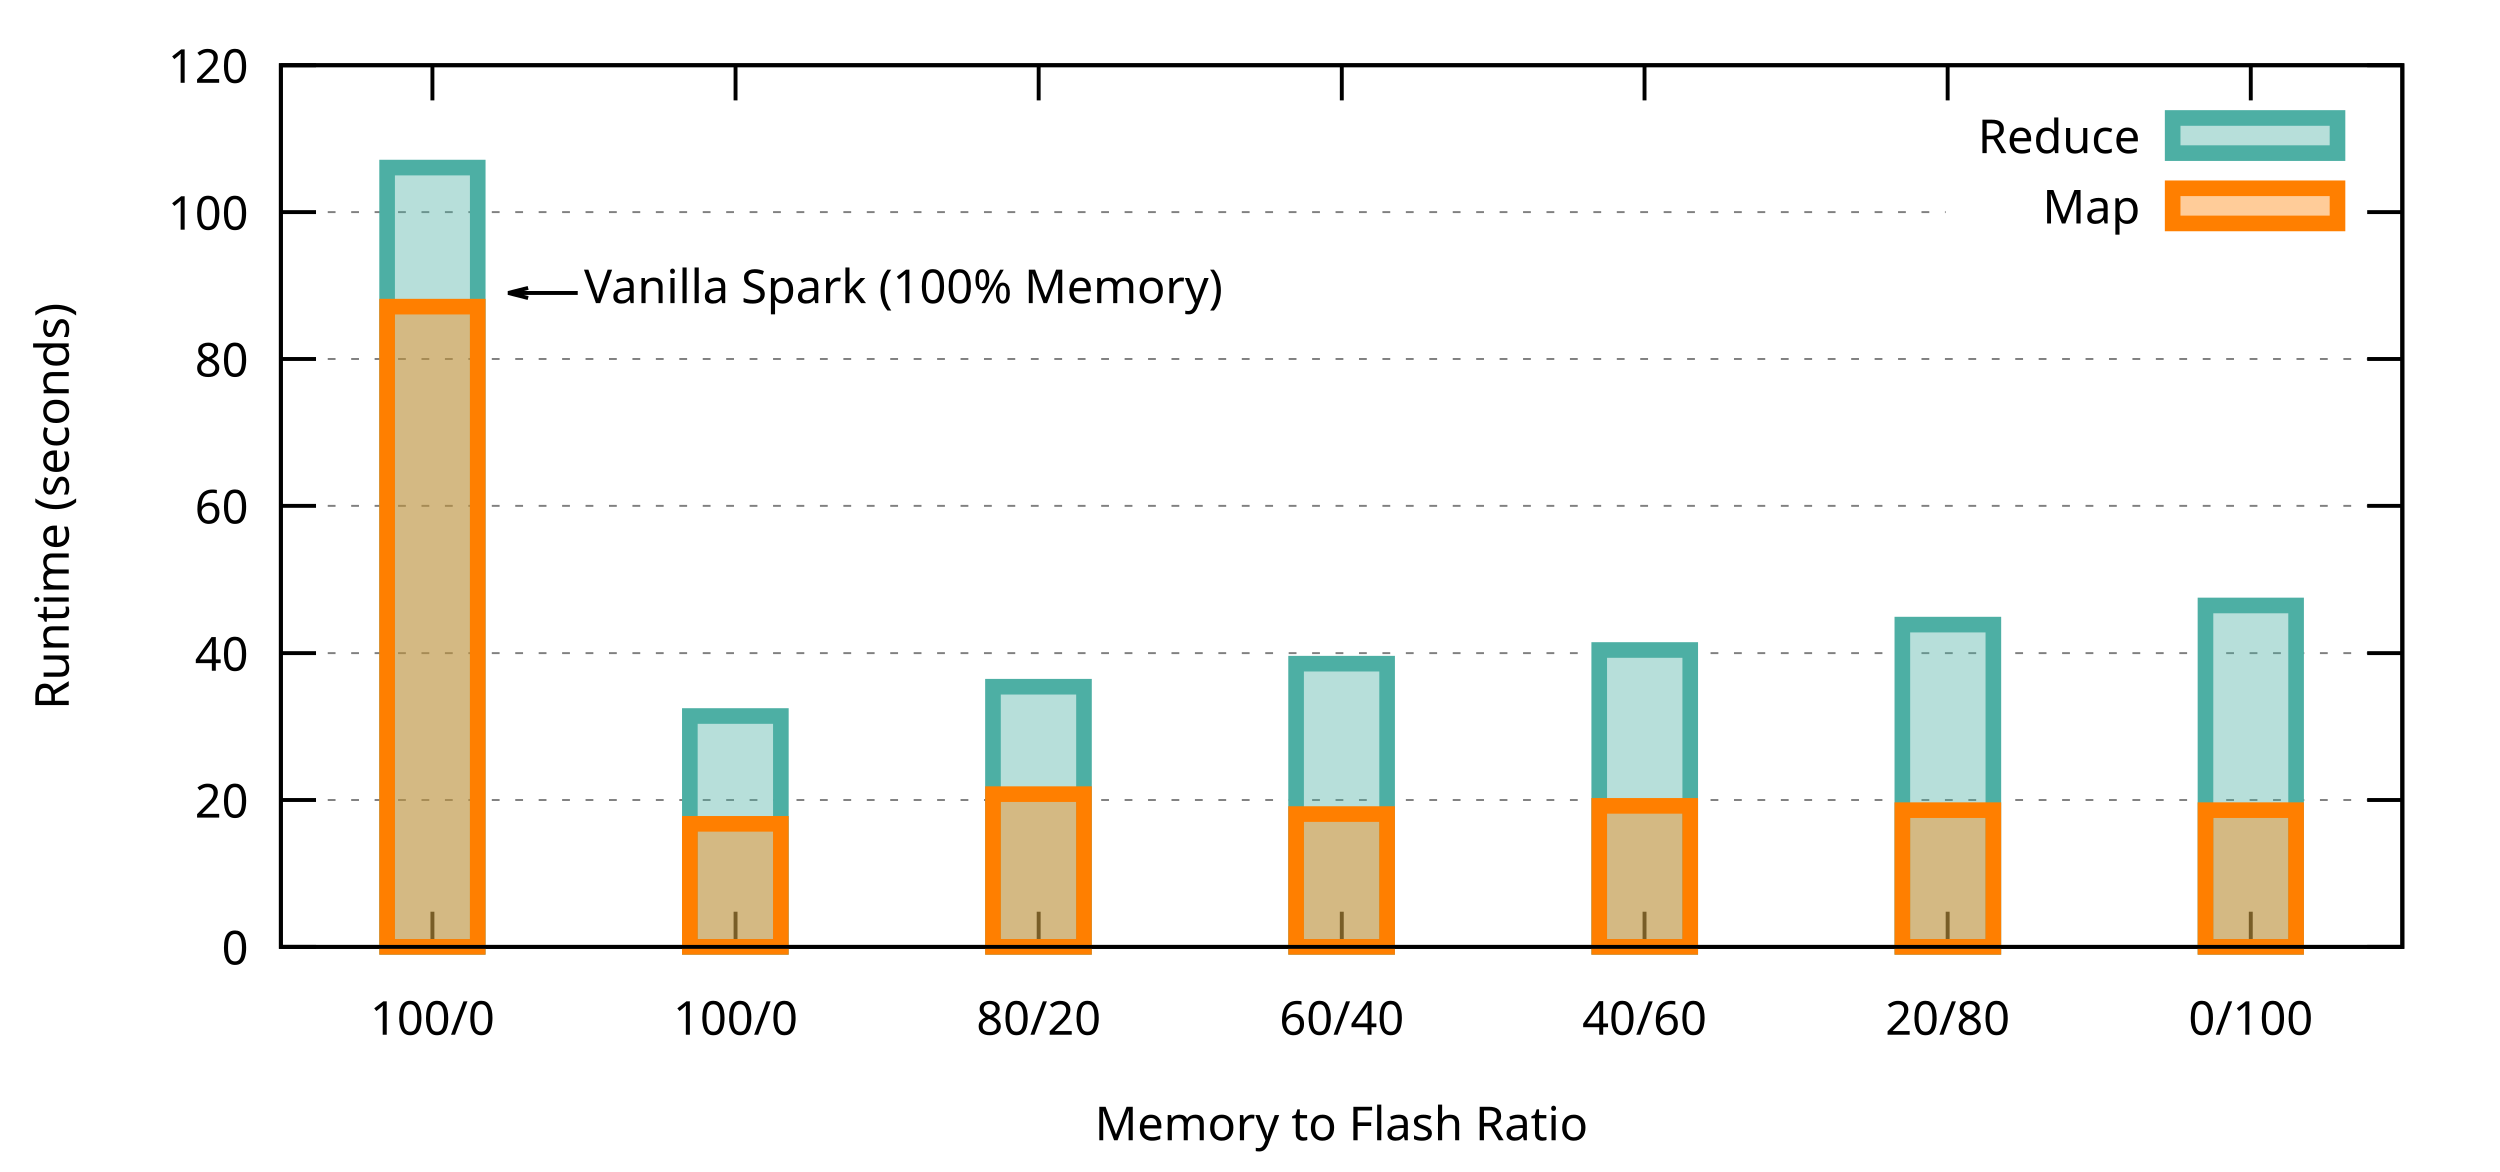
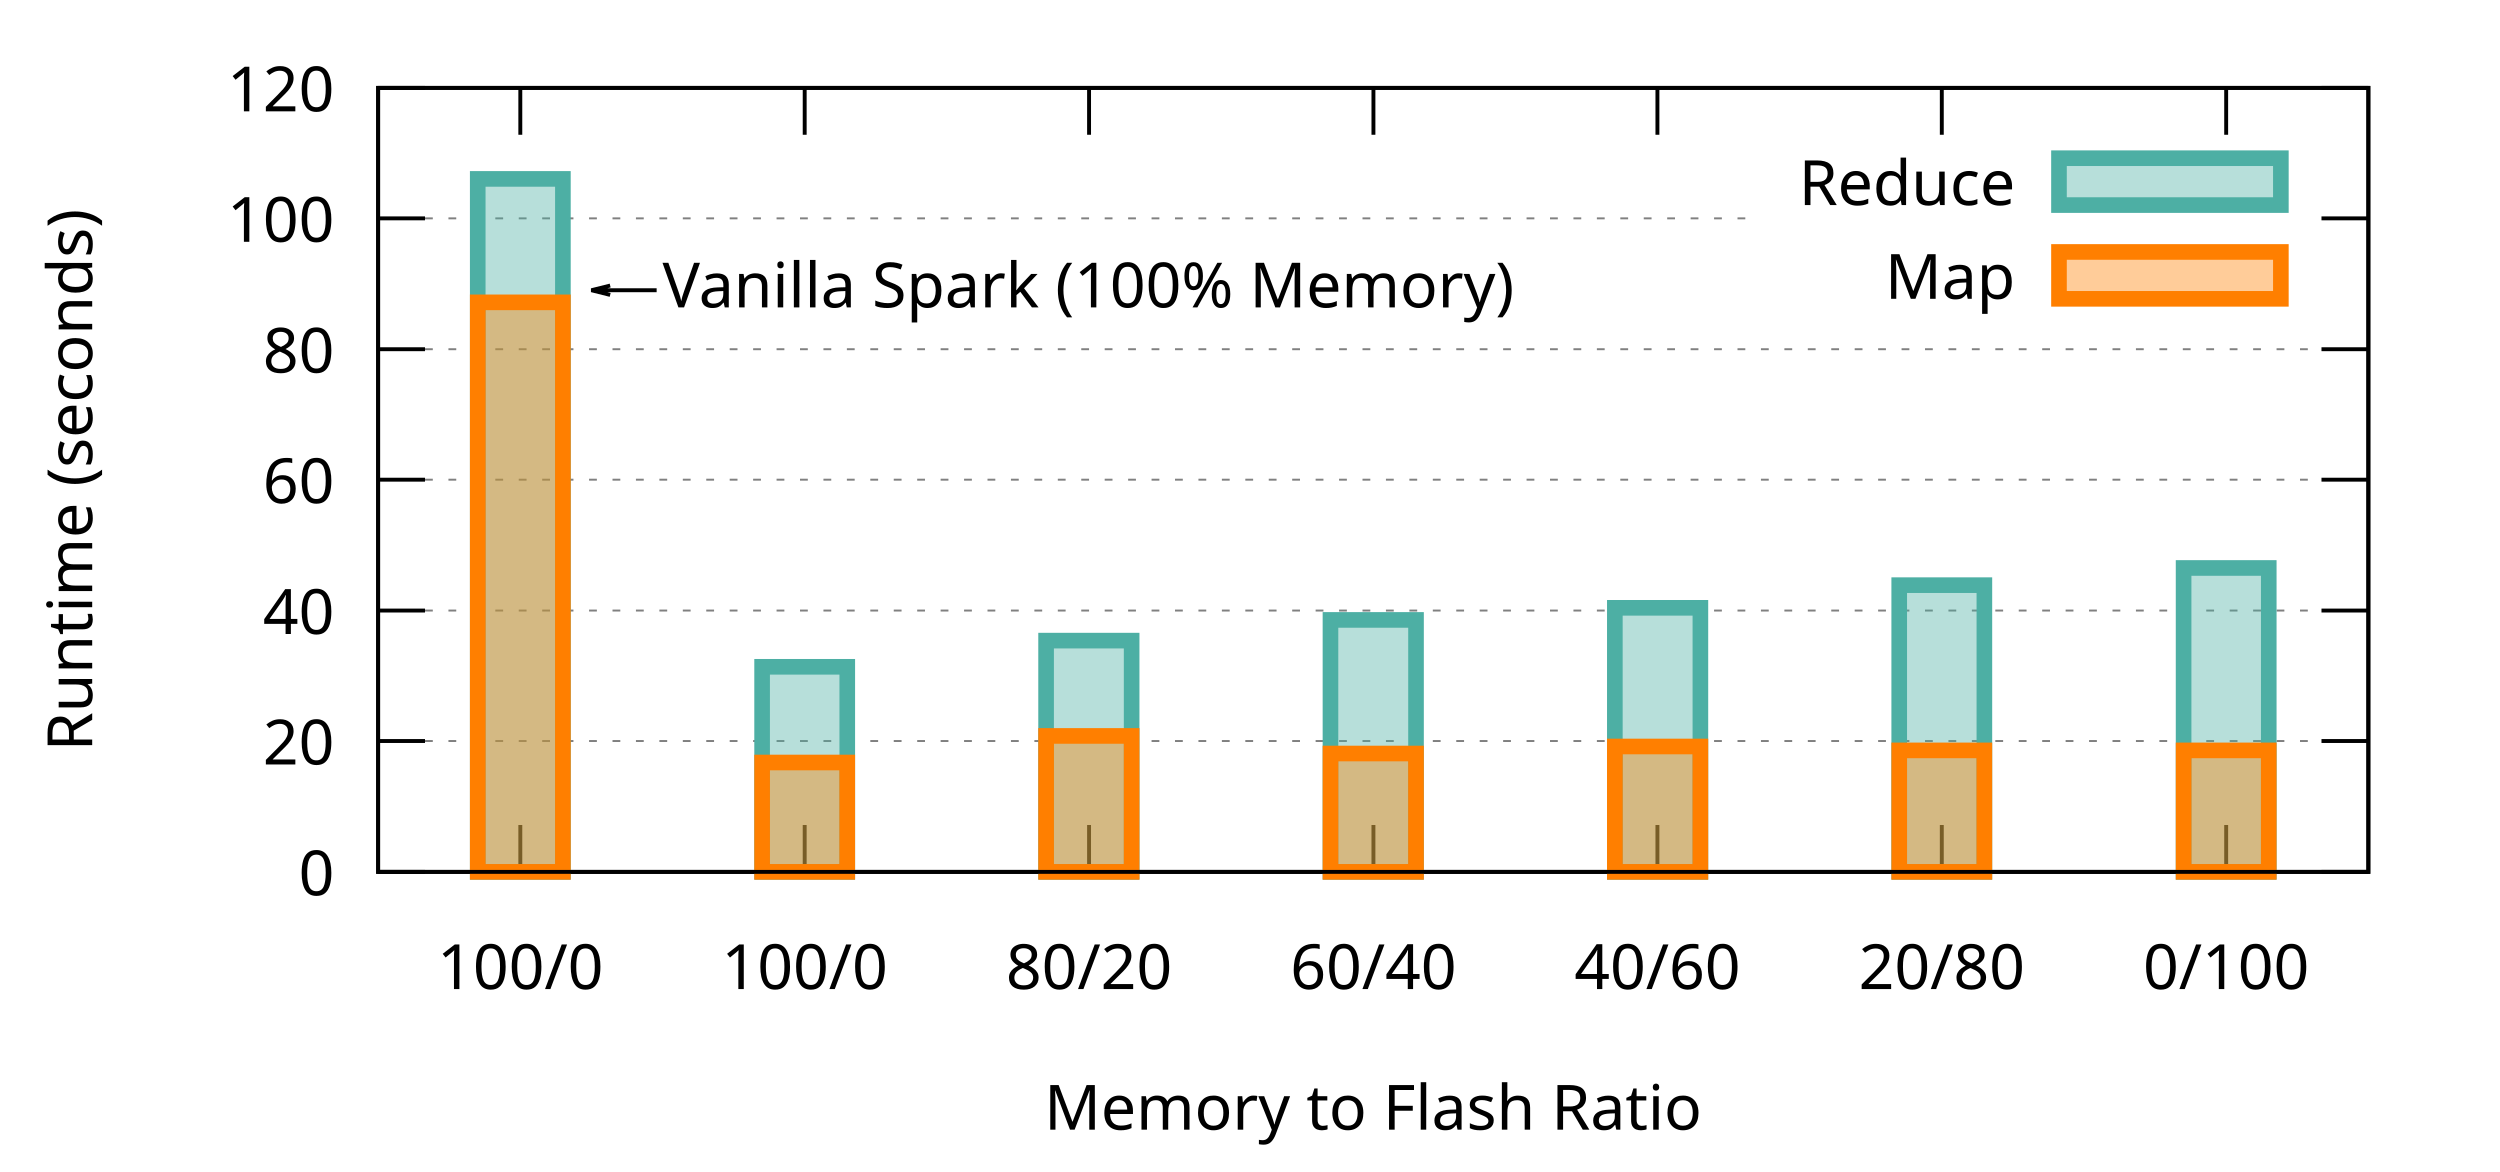
<svg xmlns="http://www.w3.org/2000/svg" xmlns:xlink="http://www.w3.org/1999/xlink" width="640" height="300" viewBox="0 0 640 300">
  <g id="gnuplot_canvas">
    <rect x="0" y="0" width="640" height="300" fill="none" />
    <defs>
      <circle id="gpDot" r="0.5" stroke-width="0.5" />
-       <path id="gpPt0" stroke-width="0.222" stroke="currentColor" d="M-1,0 h2 M0,-1 v2" />
-       <path id="gpPt1" stroke-width="0.222" stroke="currentColor" d="M-1,-1 L1,1 M1,-1 L-1,1" />
-       <path id="gpPt2" stroke-width="0.222" stroke="currentColor" d="M-1,0 L1,0 M0,-1 L0,1 M-1,-1 L1,1 M-1,1 L1,-1" />
-       <rect id="gpPt3" stroke-width="0.222" stroke="currentColor" x="-1" y="-1" width="2" height="2" />
-       <rect id="gpPt4" stroke-width="0.222" stroke="currentColor" fill="currentColor" x="-1" y="-1" width="2" height="2" />
-       <circle id="gpPt5" stroke-width="0.222" stroke="currentColor" cx="0" cy="0" r="1" />
+       <path id="gpPt0" stroke-width="0.167" stroke="currentColor" d="M-1,0 h2 M0,-1 v2" />
+       <path id="gpPt1" stroke-width="0.167" stroke="currentColor" d="M-1,-1 L1,1 M1,-1 L-1,1" />
+       <path id="gpPt2" stroke-width="0.167" stroke="currentColor" d="M-1,0 L1,0 M0,-1 L0,1 M-1,-1 L1,1 M-1,1 L1,-1" />
+       <rect id="gpPt3" stroke-width="0.167" stroke="currentColor" x="-1" y="-1" width="2" height="2" />
+       <rect id="gpPt4" stroke-width="0.167" stroke="currentColor" fill="currentColor" x="-1" y="-1" width="2" height="2" />
+       <circle id="gpPt5" stroke-width="0.167" stroke="currentColor" cx="0" cy="0" r="1" />
      <use xlink:href="#gpPt5" id="gpPt6" fill="currentColor" stroke="none" />
-       <path id="gpPt7" stroke-width="0.222" stroke="currentColor" d="M0,-1.33 L-1.33,0.67 L1.33,0.67 z" />
+       <path id="gpPt7" stroke-width="0.167" stroke="currentColor" d="M0,-1.33 L-1.33,0.67 L1.33,0.67 z" />
      <use xlink:href="#gpPt7" id="gpPt8" fill="currentColor" stroke="none" />
      <use xlink:href="#gpPt7" id="gpPt9" stroke="currentColor" transform="rotate(180)" />
      <use xlink:href="#gpPt9" id="gpPt10" fill="currentColor" stroke="none" />
      <use xlink:href="#gpPt3" id="gpPt11" stroke="currentColor" transform="rotate(45)" />
      <use xlink:href="#gpPt11" id="gpPt12" fill="currentColor" stroke="none" />
-       <path id="gpPt13" stroke-width="0.222" stroke="currentColor" d="M0,1.330 L1.265,0.411 L0.782,-1.067 L-0.782,-1.076 L-1.265,0.411 z" />
+       <path id="gpPt13" stroke-width="0.167" stroke="currentColor" d="M0,1.330 L1.265,0.411 L0.782,-1.067 L-0.782,-1.076 L-1.265,0.411 z" />
      <use xlink:href="#gpPt13" id="gpPt14" fill="currentColor" stroke="none" />
      <filter id="textbox" filterUnits="objectBoundingBox" x="0" y="0" height="1" width="1">
        <feFlood flood-color="white" flood-opacity="1" result="bgnd" />
        <feComposite in="SourceGraphic" in2="bgnd" operator="atop" />
      </filter>
      <filter id="greybox" filterUnits="objectBoundingBox" x="0" y="0" height="1" width="1">
        <feFlood flood-color="lightgrey" flood-opacity="1" result="grey" />
        <feComposite in="SourceGraphic" in2="grey" operator="atop" />
      </filter>
    </defs>
    <g fill="none" color="white" stroke="currentColor" stroke-width="1.00" stroke-linecap="butt" stroke-linejoin="miter">
</g>
    <g fill="none" color="black" stroke="currentColor" stroke-width="1.00" stroke-linecap="butt" stroke-linejoin="miter">
</g>
    <g fill="none" color="black" stroke="black" stroke-width="0.50" stroke-linecap="butt" stroke-linejoin="miter">
</g>
    <g fill="none" color="gray" stroke="currentColor" stroke-width="0.50" stroke-linecap="butt" stroke-linejoin="miter">
-       <path stroke="gray" stroke-dasharray="2,4" class="gridline" d="M71.9,242.4 L615.0,242.4  " />
-     </g>
-     <g fill="none" color="gray" stroke="gray" stroke-width="1.00" stroke-linecap="butt" stroke-linejoin="miter">
- </g>
-     <g fill="none" color="black" stroke="currentColor" stroke-width="1.00" stroke-linecap="butt" stroke-linejoin="miter">
-       <path stroke="black" d="M71.9,242.4 L80.9,242.4 M615.0,242.4 L606.0,242.4  " />
-       <g transform="translate(63.6,246.9)" stroke="none" fill="black" font-family="Times-Roman" font-size="12.00" text-anchor="end">
+       <path stroke="gray" stroke-dasharray="2,4" class="gridline" d="M96.8,223.2 L606.3,223.2  " />
+     </g>
+     <g fill="none" color="gray" stroke="gray" stroke-width="1.00" stroke-linecap="butt" stroke-linejoin="miter">
+ </g>
+     <g fill="none" color="black" stroke="currentColor" stroke-width="1.00" stroke-linecap="butt" stroke-linejoin="miter">
+       <path stroke="black" d="M96.8,223.2 L108.8,223.2 M606.3,223.2 L594.3,223.2  " />
+       <g transform="translate(85.6,229.2)" stroke="none" fill="black" font-family="Times-Roman" font-size="16.00" text-anchor="end">
        <text>
          <tspan font-family="Times-Roman"> 0</tspan>
        </text>
      </g>
    </g>
    <g fill="none" color="black" stroke="currentColor" stroke-width="1.00" stroke-linecap="butt" stroke-linejoin="miter">
</g>
    <g fill="none" color="black" stroke="black" stroke-width="0.50" stroke-linecap="butt" stroke-linejoin="miter">
</g>
    <g fill="none" color="gray" stroke="currentColor" stroke-width="0.50" stroke-linecap="butt" stroke-linejoin="miter">
-       <path stroke="gray" stroke-dasharray="2,4" class="gridline" d="M71.9,204.8 L615.0,204.8  " />
-     </g>
-     <g fill="none" color="gray" stroke="gray" stroke-width="1.00" stroke-linecap="butt" stroke-linejoin="miter">
- </g>
-     <g fill="none" color="black" stroke="currentColor" stroke-width="1.00" stroke-linecap="butt" stroke-linejoin="miter">
-       <path stroke="black" d="M71.9,204.8 L80.9,204.8 M615.0,204.8 L606.0,204.8  " />
-       <g transform="translate(63.6,209.3)" stroke="none" fill="black" font-family="Times-Roman" font-size="12.00" text-anchor="end">
+       <path stroke="gray" stroke-dasharray="2,4" class="gridline" d="M96.8,189.7 L606.3,189.7  " />
+     </g>
+     <g fill="none" color="gray" stroke="gray" stroke-width="1.00" stroke-linecap="butt" stroke-linejoin="miter">
+ </g>
+     <g fill="none" color="black" stroke="currentColor" stroke-width="1.00" stroke-linecap="butt" stroke-linejoin="miter">
+       <path stroke="black" d="M96.8,189.7 L108.8,189.7 M606.3,189.7 L594.3,189.7  " />
+       <g transform="translate(85.6,195.7)" stroke="none" fill="black" font-family="Times-Roman" font-size="16.00" text-anchor="end">
        <text>
          <tspan font-family="Times-Roman"> 20</tspan>
        </text>
      </g>
    </g>
    <g fill="none" color="black" stroke="currentColor" stroke-width="1.00" stroke-linecap="butt" stroke-linejoin="miter">
</g>
    <g fill="none" color="black" stroke="black" stroke-width="0.50" stroke-linecap="butt" stroke-linejoin="miter">
</g>
    <g fill="none" color="gray" stroke="currentColor" stroke-width="0.50" stroke-linecap="butt" stroke-linejoin="miter">
-       <path stroke="gray" stroke-dasharray="2,4" class="gridline" d="M71.9,167.2 L615.0,167.2  " />
-     </g>
-     <g fill="none" color="gray" stroke="gray" stroke-width="1.00" stroke-linecap="butt" stroke-linejoin="miter">
- </g>
-     <g fill="none" color="black" stroke="currentColor" stroke-width="1.00" stroke-linecap="butt" stroke-linejoin="miter">
-       <path stroke="black" d="M71.9,167.2 L80.9,167.2 M615.0,167.2 L606.0,167.2  " />
-       <g transform="translate(63.6,171.7)" stroke="none" fill="black" font-family="Times-Roman" font-size="12.00" text-anchor="end">
+       <path stroke="gray" stroke-dasharray="2,4" class="gridline" d="M96.8,156.3 L606.3,156.3  " />
+     </g>
+     <g fill="none" color="gray" stroke="gray" stroke-width="1.00" stroke-linecap="butt" stroke-linejoin="miter">
+ </g>
+     <g fill="none" color="black" stroke="currentColor" stroke-width="1.00" stroke-linecap="butt" stroke-linejoin="miter">
+       <path stroke="black" d="M96.8,156.3 L108.8,156.3 M606.3,156.3 L594.3,156.3  " />
+       <g transform="translate(85.6,162.3)" stroke="none" fill="black" font-family="Times-Roman" font-size="16.00" text-anchor="end">
        <text>
          <tspan font-family="Times-Roman"> 40</tspan>
        </text>
      </g>
    </g>
    <g fill="none" color="black" stroke="currentColor" stroke-width="1.00" stroke-linecap="butt" stroke-linejoin="miter">
</g>
    <g fill="none" color="black" stroke="black" stroke-width="0.50" stroke-linecap="butt" stroke-linejoin="miter">
</g>
    <g fill="none" color="gray" stroke="currentColor" stroke-width="0.50" stroke-linecap="butt" stroke-linejoin="miter">
-       <path stroke="gray" stroke-dasharray="2,4" class="gridline" d="M71.9,129.5 L615.0,129.5  " />
-     </g>
-     <g fill="none" color="gray" stroke="gray" stroke-width="1.00" stroke-linecap="butt" stroke-linejoin="miter">
- </g>
-     <g fill="none" color="black" stroke="currentColor" stroke-width="1.00" stroke-linecap="butt" stroke-linejoin="miter">
-       <path stroke="black" d="M71.9,129.5 L80.9,129.5 M615.0,129.5 L606.0,129.5  " />
-       <g transform="translate(63.6,134.0)" stroke="none" fill="black" font-family="Times-Roman" font-size="12.00" text-anchor="end">
+       <path stroke="gray" stroke-dasharray="2,4" class="gridline" d="M96.8,122.8 L606.3,122.8  " />
+     </g>
+     <g fill="none" color="gray" stroke="gray" stroke-width="1.00" stroke-linecap="butt" stroke-linejoin="miter">
+ </g>
+     <g fill="none" color="black" stroke="currentColor" stroke-width="1.00" stroke-linecap="butt" stroke-linejoin="miter">
+       <path stroke="black" d="M96.8,122.8 L108.8,122.8 M606.3,122.8 L594.3,122.8  " />
+       <g transform="translate(85.6,128.8)" stroke="none" fill="black" font-family="Times-Roman" font-size="16.00" text-anchor="end">
        <text>
          <tspan font-family="Times-Roman"> 60</tspan>
        </text>
      </g>
    </g>
    <g fill="none" color="black" stroke="currentColor" stroke-width="1.00" stroke-linecap="butt" stroke-linejoin="miter">
</g>
    <g fill="none" color="black" stroke="black" stroke-width="0.50" stroke-linecap="butt" stroke-linejoin="miter">
</g>
    <g fill="none" color="gray" stroke="currentColor" stroke-width="0.50" stroke-linecap="butt" stroke-linejoin="miter">
-       <path stroke="gray" stroke-dasharray="2,4" class="gridline" d="M71.9,91.9 L615.0,91.9  " />
-     </g>
-     <g fill="none" color="gray" stroke="gray" stroke-width="1.00" stroke-linecap="butt" stroke-linejoin="miter">
- </g>
-     <g fill="none" color="black" stroke="currentColor" stroke-width="1.00" stroke-linecap="butt" stroke-linejoin="miter">
-       <path stroke="black" d="M71.9,91.9 L80.9,91.9 M615.0,91.9 L606.0,91.9  " />
-       <g transform="translate(63.6,96.4)" stroke="none" fill="black" font-family="Times-Roman" font-size="12.00" text-anchor="end">
+       <path stroke="gray" stroke-dasharray="2,4" class="gridline" d="M96.8,89.4 L606.3,89.4  " />
+     </g>
+     <g fill="none" color="gray" stroke="gray" stroke-width="1.00" stroke-linecap="butt" stroke-linejoin="miter">
+ </g>
+     <g fill="none" color="black" stroke="currentColor" stroke-width="1.00" stroke-linecap="butt" stroke-linejoin="miter">
+       <path stroke="black" d="M96.8,89.4 L108.8,89.4 M606.3,89.4 L594.3,89.4  " />
+       <g transform="translate(85.6,95.4)" stroke="none" fill="black" font-family="Times-Roman" font-size="16.00" text-anchor="end">
        <text>
          <tspan font-family="Times-Roman"> 80</tspan>
        </text>
      </g>
    </g>
    <g fill="none" color="black" stroke="currentColor" stroke-width="1.00" stroke-linecap="butt" stroke-linejoin="miter">
</g>
    <g fill="none" color="black" stroke="black" stroke-width="0.50" stroke-linecap="butt" stroke-linejoin="miter">
</g>
    <g fill="none" color="gray" stroke="currentColor" stroke-width="0.50" stroke-linecap="butt" stroke-linejoin="miter">
-       <path stroke="gray" stroke-dasharray="2,4" class="gridline" d="M71.9,54.3 L498.1,54.3 M606.7,54.3 L615.0,54.3  " />
-     </g>
-     <g fill="none" color="gray" stroke="gray" stroke-width="1.00" stroke-linecap="butt" stroke-linejoin="miter">
- </g>
-     <g fill="none" color="black" stroke="currentColor" stroke-width="1.00" stroke-linecap="butt" stroke-linejoin="miter">
-       <path stroke="black" d="M71.9,54.3 L80.9,54.3 M615.0,54.3 L606.0,54.3  " />
-       <g transform="translate(63.6,58.8)" stroke="none" fill="black" font-family="Times-Roman" font-size="12.00" text-anchor="end">
+       <path stroke="gray" stroke-dasharray="2,4" class="gridline" d="M96.8,55.9 L448.7,55.9 M595.1,55.9 L606.3,55.9  " />
+     </g>
+     <g fill="none" color="gray" stroke="gray" stroke-width="1.00" stroke-linecap="butt" stroke-linejoin="miter">
+ </g>
+     <g fill="none" color="black" stroke="currentColor" stroke-width="1.00" stroke-linecap="butt" stroke-linejoin="miter">
+       <path stroke="black" d="M96.8,55.9 L108.8,55.9 M606.3,55.9 L594.3,55.9  " />
+       <g transform="translate(85.6,61.9)" stroke="none" fill="black" font-family="Times-Roman" font-size="16.00" text-anchor="end">
        <text>
          <tspan font-family="Times-Roman"> 100</tspan>
        </text>
      </g>
    </g>
    <g fill="none" color="black" stroke="currentColor" stroke-width="1.00" stroke-linecap="butt" stroke-linejoin="miter">
</g>
    <g fill="none" color="black" stroke="black" stroke-width="0.50" stroke-linecap="butt" stroke-linejoin="miter">
</g>
    <g fill="none" color="gray" stroke="currentColor" stroke-width="0.50" stroke-linecap="butt" stroke-linejoin="miter">
-       <path stroke="gray" stroke-dasharray="2,4" class="gridline" d="M71.9,16.7 L615.0,16.7  " />
-     </g>
-     <g fill="none" color="gray" stroke="gray" stroke-width="1.00" stroke-linecap="butt" stroke-linejoin="miter">
- </g>
-     <g fill="none" color="black" stroke="currentColor" stroke-width="1.00" stroke-linecap="butt" stroke-linejoin="miter">
-       <path stroke="black" d="M71.9,16.7 L80.9,16.7 M615.0,16.7 L606.0,16.7  " />
-       <g transform="translate(63.6,21.2)" stroke="none" fill="black" font-family="Times-Roman" font-size="12.00" text-anchor="end">
+       <path stroke="gray" stroke-dasharray="2,4" class="gridline" d="M96.8,22.5 L606.3,22.5  " />
+     </g>
+     <g fill="none" color="gray" stroke="gray" stroke-width="1.00" stroke-linecap="butt" stroke-linejoin="miter">
+ </g>
+     <g fill="none" color="black" stroke="currentColor" stroke-width="1.00" stroke-linecap="butt" stroke-linejoin="miter">
+       <path stroke="black" d="M96.8,22.5 L108.8,22.5 M606.3,22.5 L594.3,22.5  " />
+       <g transform="translate(85.6,28.5)" stroke="none" fill="black" font-family="Times-Roman" font-size="16.00" text-anchor="end">
        <text>
          <tspan font-family="Times-Roman"> 120</tspan>
        </text>
      </g>
    </g>
    <g fill="none" color="black" stroke="currentColor" stroke-width="1.00" stroke-linecap="butt" stroke-linejoin="miter">
-       <path stroke="black" d="M110.7,242.4 L110.7,233.4 M110.7,16.7 L110.7,25.7  " />
-       <g transform="translate(110.7,264.9)" stroke="none" fill="black" font-family="Times-Roman" font-size="12.00" text-anchor="middle">
+       <path stroke="black" d="M133.2,223.2 L133.2,211.2 M133.2,22.5 L133.2,34.5  " />
+       <g transform="translate(133.2,253.2)" stroke="none" fill="black" font-family="Times-Roman" font-size="16.00" text-anchor="middle">
        <text>
          <tspan font-family="Times-Roman">100/0</tspan>
        </text>
      </g>
    </g>
    <g fill="none" color="black" stroke="currentColor" stroke-width="1.00" stroke-linecap="butt" stroke-linejoin="miter">
-       <path stroke="black" d="M188.3,242.4 L188.3,233.4 M188.3,16.7 L188.3,25.7  " />
-       <g transform="translate(188.3,264.9)" stroke="none" fill="black" font-family="Times-Roman" font-size="12.00" text-anchor="middle">
+       <path stroke="black" d="M206.0,223.2 L206.0,211.2 M206.0,22.5 L206.0,34.5  " />
+       <g transform="translate(206.0,253.2)" stroke="none" fill="black" font-family="Times-Roman" font-size="16.00" text-anchor="middle">
        <text>
          <tspan font-family="Times-Roman">100/0</tspan>
        </text>
      </g>
    </g>
    <g fill="none" color="black" stroke="currentColor" stroke-width="1.00" stroke-linecap="butt" stroke-linejoin="miter">
-       <path stroke="black" d="M265.9,242.4 L265.9,233.4 M265.9,16.7 L265.9,25.7  " />
-       <g transform="translate(265.9,264.9)" stroke="none" fill="black" font-family="Times-Roman" font-size="12.00" text-anchor="middle">
+       <path stroke="black" d="M278.8,223.2 L278.8,211.2 M278.8,22.5 L278.8,34.5  " />
+       <g transform="translate(278.8,253.2)" stroke="none" fill="black" font-family="Times-Roman" font-size="16.00" text-anchor="middle">
        <text>
          <tspan font-family="Times-Roman">80/20</tspan>
        </text>
      </g>
    </g>
    <g fill="none" color="black" stroke="currentColor" stroke-width="1.00" stroke-linecap="butt" stroke-linejoin="miter">
-       <path stroke="black" d="M343.5,242.4 L343.5,233.4 M343.5,16.7 L343.5,25.7  " />
-       <g transform="translate(343.5,264.9)" stroke="none" fill="black" font-family="Times-Roman" font-size="12.00" text-anchor="middle">
+       <path stroke="black" d="M351.6,223.2 L351.6,211.2 M351.6,22.5 L351.6,34.5  " />
+       <g transform="translate(351.6,253.2)" stroke="none" fill="black" font-family="Times-Roman" font-size="16.00" text-anchor="middle">
        <text>
          <tspan font-family="Times-Roman">60/40</tspan>
        </text>
      </g>
    </g>
    <g fill="none" color="black" stroke="currentColor" stroke-width="1.00" stroke-linecap="butt" stroke-linejoin="miter">
-       <path stroke="black" d="M421.0,242.4 L421.0,233.4 M421.0,16.7 L421.0,25.7  " />
-       <g transform="translate(421.0,264.9)" stroke="none" fill="black" font-family="Times-Roman" font-size="12.00" text-anchor="middle">
+       <path stroke="black" d="M424.3,223.2 L424.3,211.2 M424.3,22.5 L424.3,34.5  " />
+       <g transform="translate(424.3,253.2)" stroke="none" fill="black" font-family="Times-Roman" font-size="16.00" text-anchor="middle">
        <text>
          <tspan font-family="Times-Roman">40/60</tspan>
        </text>
      </g>
    </g>
    <g fill="none" color="black" stroke="currentColor" stroke-width="1.00" stroke-linecap="butt" stroke-linejoin="miter">
-       <path stroke="black" d="M498.6,242.4 L498.6,233.4 M498.6,16.7 L498.6,25.7  " />
-       <g transform="translate(498.6,264.9)" stroke="none" fill="black" font-family="Times-Roman" font-size="12.00" text-anchor="middle">
+       <path stroke="black" d="M497.1,223.2 L497.1,211.2 M497.1,22.5 L497.1,34.5  " />
+       <g transform="translate(497.1,253.2)" stroke="none" fill="black" font-family="Times-Roman" font-size="16.00" text-anchor="middle">
        <text>
          <tspan font-family="Times-Roman">20/80</tspan>
        </text>
      </g>
    </g>
    <g fill="none" color="black" stroke="currentColor" stroke-width="1.00" stroke-linecap="butt" stroke-linejoin="miter">
-       <path stroke="black" d="M576.2,242.4 L576.2,233.4 M576.2,16.7 L576.2,25.7  " />
-       <g transform="translate(576.2,264.9)" stroke="none" fill="black" font-family="Times-Roman" font-size="12.00" text-anchor="middle">
+       <path stroke="black" d="M569.9,223.2 L569.9,211.2 M569.9,22.5 L569.9,34.5  " />
+       <g transform="translate(569.9,253.2)" stroke="none" fill="black" font-family="Times-Roman" font-size="16.00" text-anchor="middle">
        <text>
          <tspan font-family="Times-Roman">0/100</tspan>
        </text>
      </g>
    </g>
    <g fill="none" color="black" stroke="currentColor" stroke-width="1.00" stroke-linecap="butt" stroke-linejoin="miter">
</g>
    <g fill="none" color="black" stroke="currentColor" stroke-width="1.00" stroke-linecap="butt" stroke-linejoin="miter">
-       <path stroke="black" d="M71.9,16.7 L71.9,242.4 L615.0,242.4 L615.0,16.7 L71.9,16.7 Z  " />
-       <g transform="translate(149.5,77.6)" stroke="none" fill="black" font-family="Times-Roman" font-size="12.00" text-anchor="start">
+       <path stroke="black" d="M96.8,22.5 L96.8,223.2 L606.3,223.2 L606.3,22.5 L96.8,22.5 Z  " />
+       <g transform="translate(169.6,78.7)" stroke="none" fill="black" font-family="Times-Roman" font-size="16.00" text-anchor="start">
        <text>
          <tspan font-family="Times-Roman">Vanilla Spark (100% Memory)</tspan>
        </text>
      </g>
    </g>
    <g fill="none" color="black" stroke="currentColor" stroke-width="1.00" stroke-linecap="butt" stroke-linejoin="miter">
-       <path stroke="black" d="M135.2,73.7 L130.1,75.0 L135.2,76.3 M147.9,75.0 L130.1,75.0  " />
-     </g>
-     <g fill="none" color="black" stroke="currentColor" stroke-width="1.00" stroke-linecap="butt" stroke-linejoin="miter">
-       <g transform="translate(17.6,129.6) rotate(270)" stroke="none" fill="black" font-family="Times-Roman" font-size="12.00" text-anchor="middle">
+       <path stroke="black" d="M156.2,73.1 L151.4,74.3 L156.2,75.5 M168.1,74.3 L151.4,74.3  " />
+     </g>
+     <g fill="none" color="black" stroke="currentColor" stroke-width="1.00" stroke-linecap="butt" stroke-linejoin="miter">
+       <g transform="translate(23.6,122.9) rotate(270)" stroke="none" fill="black" font-family="Times-Roman" font-size="16.00" text-anchor="middle">
        <text>
          <tspan font-family="Times-Roman">Runtime (seconds)</tspan>
        </text>
      </g>
    </g>
    <g fill="none" color="black" stroke="currentColor" stroke-width="1.00" stroke-linecap="butt" stroke-linejoin="miter">
-       <g transform="translate(343.4,291.9)" stroke="none" fill="black" font-family="Times-Roman" font-size="12.00" text-anchor="middle">
+       <g transform="translate(351.5,289.2)" stroke="none" fill="black" font-family="Times-Roman" font-size="16.00" text-anchor="middle">
        <text>
          <tspan font-family="Times-Roman">Memory to Flash Ratio</tspan>
        </text>
      </g>
    </g>
    <g fill="none" color="black" stroke="currentColor" stroke-width="1.00" stroke-linecap="butt" stroke-linejoin="miter">
</g>
    <g id="gnuplot_plot_1">
      <g fill="none" color="white" stroke="currentColor" stroke-width="4.00" stroke-linecap="butt" stroke-linejoin="miter">
</g>
      <g fill="none" color="black" stroke="currentColor" stroke-width="4.00" stroke-linecap="butt" stroke-linejoin="miter">
-         <g transform="translate(547.9,39.2)" stroke="none" fill="black" font-family="Times-Roman" font-size="12.00" text-anchor="end">
+         <g transform="translate(515.9,52.5)" stroke="none" fill="black" font-family="Times-Roman" font-size="16.00" text-anchor="end">
          <text>
            <tspan font-family="Times-Roman">Reduce</tspan>
          </text>
        </g>
      </g>
      <g fill="none" color="black" stroke="currentColor" stroke-width="4.00" stroke-linecap="butt" stroke-linejoin="miter">
        <g stroke="none" shape-rendering="crispEdges">
-           <polygon fill="rgb( 77, 175, 164)" fill-opacity="0.4" points="556.2,39.2 598.4,39.2 598.4,30.2 556.2,30.2 " />
-         </g>
-         <path stroke="rgb( 77, 175, 164)" d="M556.2,39.2 L598.4,39.2 L598.4,30.2 L556.2,30.2 L556.2,39.2 Z  " />
-       </g>
-       <g fill="none" color="black" stroke="currentColor" stroke-width="4.00" stroke-linecap="butt" stroke-linejoin="miter">
-         <g stroke="none" shape-rendering="crispEdges">
-           <polygon fill="rgb( 77, 175, 164)" fill-opacity="0.4" points="99.1,242.4 122.4,242.4 122.4,42.8 99.1,42.8 " />
-         </g>
-         <path stroke="rgb( 77, 175, 164)" d="M99.1,242.4 L99.1,42.9 L122.3,42.9 L122.3,242.4 L99.1,242.4 Z  " />
-         <g stroke="none" shape-rendering="crispEdges">
-           <polygon fill="rgb( 77, 175, 164)" fill-opacity="0.4" points="176.6,242.4 200.0,242.4 200.0,183.2 176.6,183.2 " />
-         </g>
-         <path stroke="rgb( 77, 175, 164)" d="M176.6,242.4 L176.6,183.3 L199.9,183.3 L199.9,242.4 L176.6,242.4 Z  " />
-         <g stroke="none" shape-rendering="crispEdges">
-           <polygon fill="rgb( 77, 175, 164)" fill-opacity="0.4" points="254.2,242.4 277.6,242.4 277.6,175.7 254.2,175.7 " />
-         </g>
-         <path stroke="rgb( 77, 175, 164)" d="M254.2,242.4 L254.2,175.8 L277.5,175.8 L277.5,242.4 L254.2,242.4 Z  " />
-         <g stroke="none" shape-rendering="crispEdges">
-           <polygon fill="rgb( 77, 175, 164)" fill-opacity="0.4" points="331.8,242.4 355.2,242.4 355.2,169.8 331.8,169.8 " />
-         </g>
-         <path stroke="rgb( 77, 175, 164)" d="M331.8,242.4 L331.8,169.9 L355.1,169.9 L355.1,242.4 L331.8,242.4 Z  " />
-         <g stroke="none" shape-rendering="crispEdges">
-           <polygon fill="rgb( 77, 175, 164)" fill-opacity="0.4" points="409.4,242.4 432.8,242.4 432.8,166.3 409.4,166.3 " />
-         </g>
-         <path stroke="rgb( 77, 175, 164)" d="M409.4,242.4 L409.4,166.4 L432.7,166.4 L432.7,242.4 L409.4,242.4 Z  " />
-         <g stroke="none" shape-rendering="crispEdges">
-           <polygon fill="rgb( 77, 175, 164)" fill-opacity="0.4" points="487.0,242.4 510.4,242.4 510.4,159.8 487.0,159.8 " />
-         </g>
-         <path stroke="rgb( 77, 175, 164)" d="M487.0,242.4 L487.0,159.9 L510.3,159.9 L510.3,242.4 L487.0,242.4 Z  " />
-         <g stroke="none" shape-rendering="crispEdges">
-           <polygon fill="rgb( 77, 175, 164)" fill-opacity="0.4" points="564.6,242.4 587.9,242.4 587.9,154.9 564.6,154.9 " />
-         </g>
-         <path stroke="rgb( 77, 175, 164)" d="M564.6,242.4 L564.6,155.0 L587.8,155.0 L587.8,242.4 L564.6,242.4 Z  " />
+           <polygon fill="rgb( 77, 175, 164)" fill-opacity="0.4" points="527.1,52.5 583.9,52.5 583.9,40.5 527.1,40.5 " />
+         </g>
+         <path stroke="rgb( 77, 175, 164)" d="M527.1,52.5 L583.9,52.5 L583.9,40.5 L527.1,40.5 L527.1,52.5 Z  " />
+       </g>
+       <g fill="none" color="black" stroke="currentColor" stroke-width="4.00" stroke-linecap="butt" stroke-linejoin="miter">
+         <g stroke="none" shape-rendering="crispEdges">
+           <polygon fill="rgb( 77, 175, 164)" fill-opacity="0.4" points="122.3,223.2 144.2,223.2 144.2,45.7 122.3,45.7 " />
+         </g>
+         <path stroke="rgb( 77, 175, 164)" d="M122.3,223.2 L122.3,45.8 L144.1,45.8 L144.1,223.2 L122.3,223.2 Z  " />
+         <g stroke="none" shape-rendering="crispEdges">
+           <polygon fill="rgb( 77, 175, 164)" fill-opacity="0.4" points="195.1,223.2 217.0,223.2 217.0,170.6 195.1,170.6 " />
+         </g>
+         <path stroke="rgb( 77, 175, 164)" d="M195.1,223.2 L195.1,170.7 L216.9,170.7 L216.9,223.2 L195.1,223.2 Z  " />
+         <g stroke="none" shape-rendering="crispEdges">
+           <polygon fill="rgb( 77, 175, 164)" fill-opacity="0.4" points="267.8,223.2 289.8,223.2 289.8,163.9 267.8,163.9 " />
+         </g>
+         <path stroke="rgb( 77, 175, 164)" d="M267.8,223.2 L267.8,164.0 L289.7,164.0 L289.7,223.2 L267.8,223.2 Z  " />
+         <g stroke="none" shape-rendering="crispEdges">
+           <polygon fill="rgb( 77, 175, 164)" fill-opacity="0.4" points="340.6,223.2 362.6,223.2 362.6,158.6 340.6,158.6 " />
+         </g>
+         <path stroke="rgb( 77, 175, 164)" d="M340.6,223.2 L340.6,158.7 L362.5,158.7 L362.5,223.2 L340.6,223.2 Z  " />
+         <g stroke="none" shape-rendering="crispEdges">
+           <polygon fill="rgb( 77, 175, 164)" fill-opacity="0.4" points="413.4,223.2 435.4,223.2 435.4,155.5 413.4,155.5 " />
+         </g>
+         <path stroke="rgb( 77, 175, 164)" d="M413.4,223.2 L413.4,155.6 L435.3,155.6 L435.3,223.2 L413.4,223.2 Z  " />
+         <g stroke="none" shape-rendering="crispEdges">
+           <polygon fill="rgb( 77, 175, 164)" fill-opacity="0.4" points="486.2,223.2 508.1,223.2 508.1,149.7 486.2,149.7 " />
+         </g>
+         <path stroke="rgb( 77, 175, 164)" d="M486.2,223.2 L486.2,149.8 L508.0,149.8 L508.0,223.2 L486.2,223.2 Z  " />
+         <g stroke="none" shape-rendering="crispEdges">
+           <polygon fill="rgb( 77, 175, 164)" fill-opacity="0.4" points="559.0,223.2 580.9,223.2 580.9,145.3 559.0,145.3 " />
+         </g>
+         <path stroke="rgb( 77, 175, 164)" d="M559.0,223.2 L559.0,145.4 L580.8,145.4 L580.8,223.2 L559.0,223.2 Z  " />
      </g>
    </g>
    <g id="gnuplot_plot_2">
      <g fill="none" color="black" stroke="currentColor" stroke-width="4.00" stroke-linecap="butt" stroke-linejoin="miter">
-         <g transform="translate(547.9,57.2)" stroke="none" fill="black" font-family="Times-Roman" font-size="12.00" text-anchor="end">
+         <g transform="translate(515.9,76.5)" stroke="none" fill="black" font-family="Times-Roman" font-size="16.00" text-anchor="end">
          <text>
            <tspan font-family="Times-Roman">Map</tspan>
          </text>
        </g>
      </g>
      <g fill="none" color="black" stroke="currentColor" stroke-width="4.00" stroke-linecap="butt" stroke-linejoin="miter">
        <g stroke="none" shape-rendering="crispEdges">
-           <polygon fill="rgb(255, 127,   0)" fill-opacity="0.4" points="556.2,57.2 598.4,57.2 598.4,48.2 556.2,48.2 " />
-         </g>
-         <path stroke="rgb(255, 127,   0)" d="M556.2,57.2 L598.4,57.2 L598.4,48.2 L556.2,48.2 L556.2,57.2 Z  " />
-       </g>
-       <g fill="none" color="black" stroke="currentColor" stroke-width="4.00" stroke-linecap="butt" stroke-linejoin="miter">
-         <g stroke="none" shape-rendering="crispEdges">
-           <polygon fill="rgb(255, 127,   0)" fill-opacity="0.4" points="99.1,242.4 122.4,242.4 122.4,78.4 99.1,78.4 " />
-         </g>
-         <path stroke="rgb(255, 127,   0)" d="M99.1,242.4 L99.1,78.5 L122.3,78.5 L122.3,242.4 L99.1,242.4 Z  " />
-         <g stroke="none" shape-rendering="crispEdges">
-           <polygon fill="rgb(255, 127,   0)" fill-opacity="0.4" points="176.6,242.4 200.0,242.4 200.0,210.8 176.6,210.8 " />
-         </g>
-         <path stroke="rgb(255, 127,   0)" d="M176.6,242.4 L176.6,210.9 L199.9,210.9 L199.9,242.4 L176.6,242.4 Z  " />
-         <g stroke="none" shape-rendering="crispEdges">
-           <polygon fill="rgb(255, 127,   0)" fill-opacity="0.4" points="254.2,242.4 277.6,242.4 277.6,203.2 254.2,203.2 " />
-         </g>
-         <path stroke="rgb(255, 127,   0)" d="M254.2,242.4 L254.2,203.3 L277.5,203.3 L277.5,242.4 L254.2,242.4 Z  " />
-         <g stroke="none" shape-rendering="crispEdges">
-           <polygon fill="rgb(255, 127,   0)" fill-opacity="0.4" points="331.8,242.4 355.2,242.4 355.2,208.3 331.8,208.3 " />
-         </g>
-         <path stroke="rgb(255, 127,   0)" d="M331.8,242.4 L331.8,208.4 L355.1,208.4 L355.1,242.4 L331.8,242.4 Z  " />
-         <g stroke="none" shape-rendering="crispEdges">
-           <polygon fill="rgb(255, 127,   0)" fill-opacity="0.4" points="409.4,242.4 432.8,242.4 432.8,206.2 409.4,206.2 " />
-         </g>
-         <path stroke="rgb(255, 127,   0)" d="M409.4,242.4 L409.4,206.3 L432.7,206.3 L432.7,242.4 L409.4,242.4 Z  " />
-         <g stroke="none" shape-rendering="crispEdges">
-           <polygon fill="rgb(255, 127,   0)" fill-opacity="0.4" points="487.0,242.4 510.4,242.4 510.4,207.3 487.0,207.3 " />
-         </g>
-         <path stroke="rgb(255, 127,   0)" d="M487.0,242.4 L487.0,207.4 L510.3,207.4 L510.3,242.4 L487.0,242.4 Z  " />
-         <g stroke="none" shape-rendering="crispEdges">
-           <polygon fill="rgb(255, 127,   0)" fill-opacity="0.4" points="564.6,242.4 587.9,242.4 587.9,207.3 564.6,207.3 " />
-         </g>
-         <path stroke="rgb(255, 127,   0)" d="M564.6,242.4 L564.6,207.4 L587.8,207.4 L587.8,242.4 L564.6,242.4 Z  " />
+           <polygon fill="rgb(255, 127,   0)" fill-opacity="0.4" points="527.1,76.5 583.9,76.5 583.9,64.5 527.1,64.5 " />
+         </g>
+         <path stroke="rgb(255, 127,   0)" d="M527.1,76.5 L583.9,76.5 L583.9,64.5 L527.1,64.5 L527.1,76.5 Z  " />
+       </g>
+       <g fill="none" color="black" stroke="currentColor" stroke-width="4.00" stroke-linecap="butt" stroke-linejoin="miter">
+         <g stroke="none" shape-rendering="crispEdges">
+           <polygon fill="rgb(255, 127,   0)" fill-opacity="0.4" points="122.3,223.2 144.2,223.2 144.2,77.3 122.3,77.3 " />
+         </g>
+         <path stroke="rgb(255, 127,   0)" d="M122.3,223.2 L122.3,77.4 L144.1,77.4 L144.1,223.2 L122.3,223.2 Z  " />
+         <g stroke="none" shape-rendering="crispEdges">
+           <polygon fill="rgb(255, 127,   0)" fill-opacity="0.4" points="195.1,223.2 217.0,223.2 217.0,195.1 195.1,195.1 " />
+         </g>
+         <path stroke="rgb(255, 127,   0)" d="M195.1,223.2 L195.1,195.2 L216.9,195.2 L216.9,223.2 L195.1,223.2 Z  " />
+         <g stroke="none" shape-rendering="crispEdges">
+           <polygon fill="rgb(255, 127,   0)" fill-opacity="0.4" points="267.8,223.2 289.8,223.2 289.8,188.3 267.8,188.3 " />
+         </g>
+         <path stroke="rgb(255, 127,   0)" d="M267.8,223.2 L267.8,188.4 L289.7,188.4 L289.7,223.2 L267.8,223.2 Z  " />
+         <g stroke="none" shape-rendering="crispEdges">
+           <polygon fill="rgb(255, 127,   0)" fill-opacity="0.4" points="340.6,223.2 362.6,223.2 362.6,192.8 340.6,192.8 " />
+         </g>
+         <path stroke="rgb(255, 127,   0)" d="M340.6,223.2 L340.6,192.9 L362.5,192.9 L362.5,223.2 L340.6,223.2 Z  " />
+         <g stroke="none" shape-rendering="crispEdges">
+           <polygon fill="rgb(255, 127,   0)" fill-opacity="0.4" points="413.4,223.2 435.4,223.2 435.4,191.0 413.4,191.0 " />
+         </g>
+         <path stroke="rgb(255, 127,   0)" d="M413.4,223.2 L413.4,191.1 L435.3,191.1 L435.3,223.2 L413.4,223.2 Z  " />
+         <g stroke="none" shape-rendering="crispEdges">
+           <polygon fill="rgb(255, 127,   0)" fill-opacity="0.4" points="486.2,223.2 508.1,223.2 508.1,192.0 486.2,192.0 " />
+         </g>
+         <path stroke="rgb(255, 127,   0)" d="M486.2,223.2 L486.2,192.1 L508.0,192.1 L508.0,223.2 L486.2,223.2 Z  " />
+         <g stroke="none" shape-rendering="crispEdges">
+           <polygon fill="rgb(255, 127,   0)" fill-opacity="0.4" points="559.0,223.2 580.9,223.2 580.9,192.0 559.0,192.0 " />
+         </g>
+         <path stroke="rgb(255, 127,   0)" d="M559.0,223.2 L559.0,192.1 L580.8,192.1 L580.8,223.2 L559.0,223.2 Z  " />
      </g>
    </g>
    <g fill="none" color="white" stroke="rgb(255, 127,   0)" stroke-width="2.00" stroke-linecap="butt" stroke-linejoin="miter">
</g>
    <g fill="none" color="black" stroke="currentColor" stroke-width="2.00" stroke-linecap="butt" stroke-linejoin="miter">
</g>
    <g fill="none" color="black" stroke="black" stroke-width="1.00" stroke-linecap="butt" stroke-linejoin="miter">
</g>
    <g fill="none" color="black" stroke="currentColor" stroke-width="1.00" stroke-linecap="butt" stroke-linejoin="miter">
-       <path stroke="black" d="M71.9,16.7 L71.9,242.4 L615.0,242.4 L615.0,16.7 L71.9,16.7 Z  " />
+       <path stroke="black" d="M96.8,22.5 L96.8,223.2 L606.3,223.2 L606.3,22.5 L96.8,22.5 Z  " />
    </g>
    <g fill="none" color="black" stroke="currentColor" stroke-width="1.00" stroke-linecap="butt" stroke-linejoin="miter">
</g>
  </g>
</svg>
